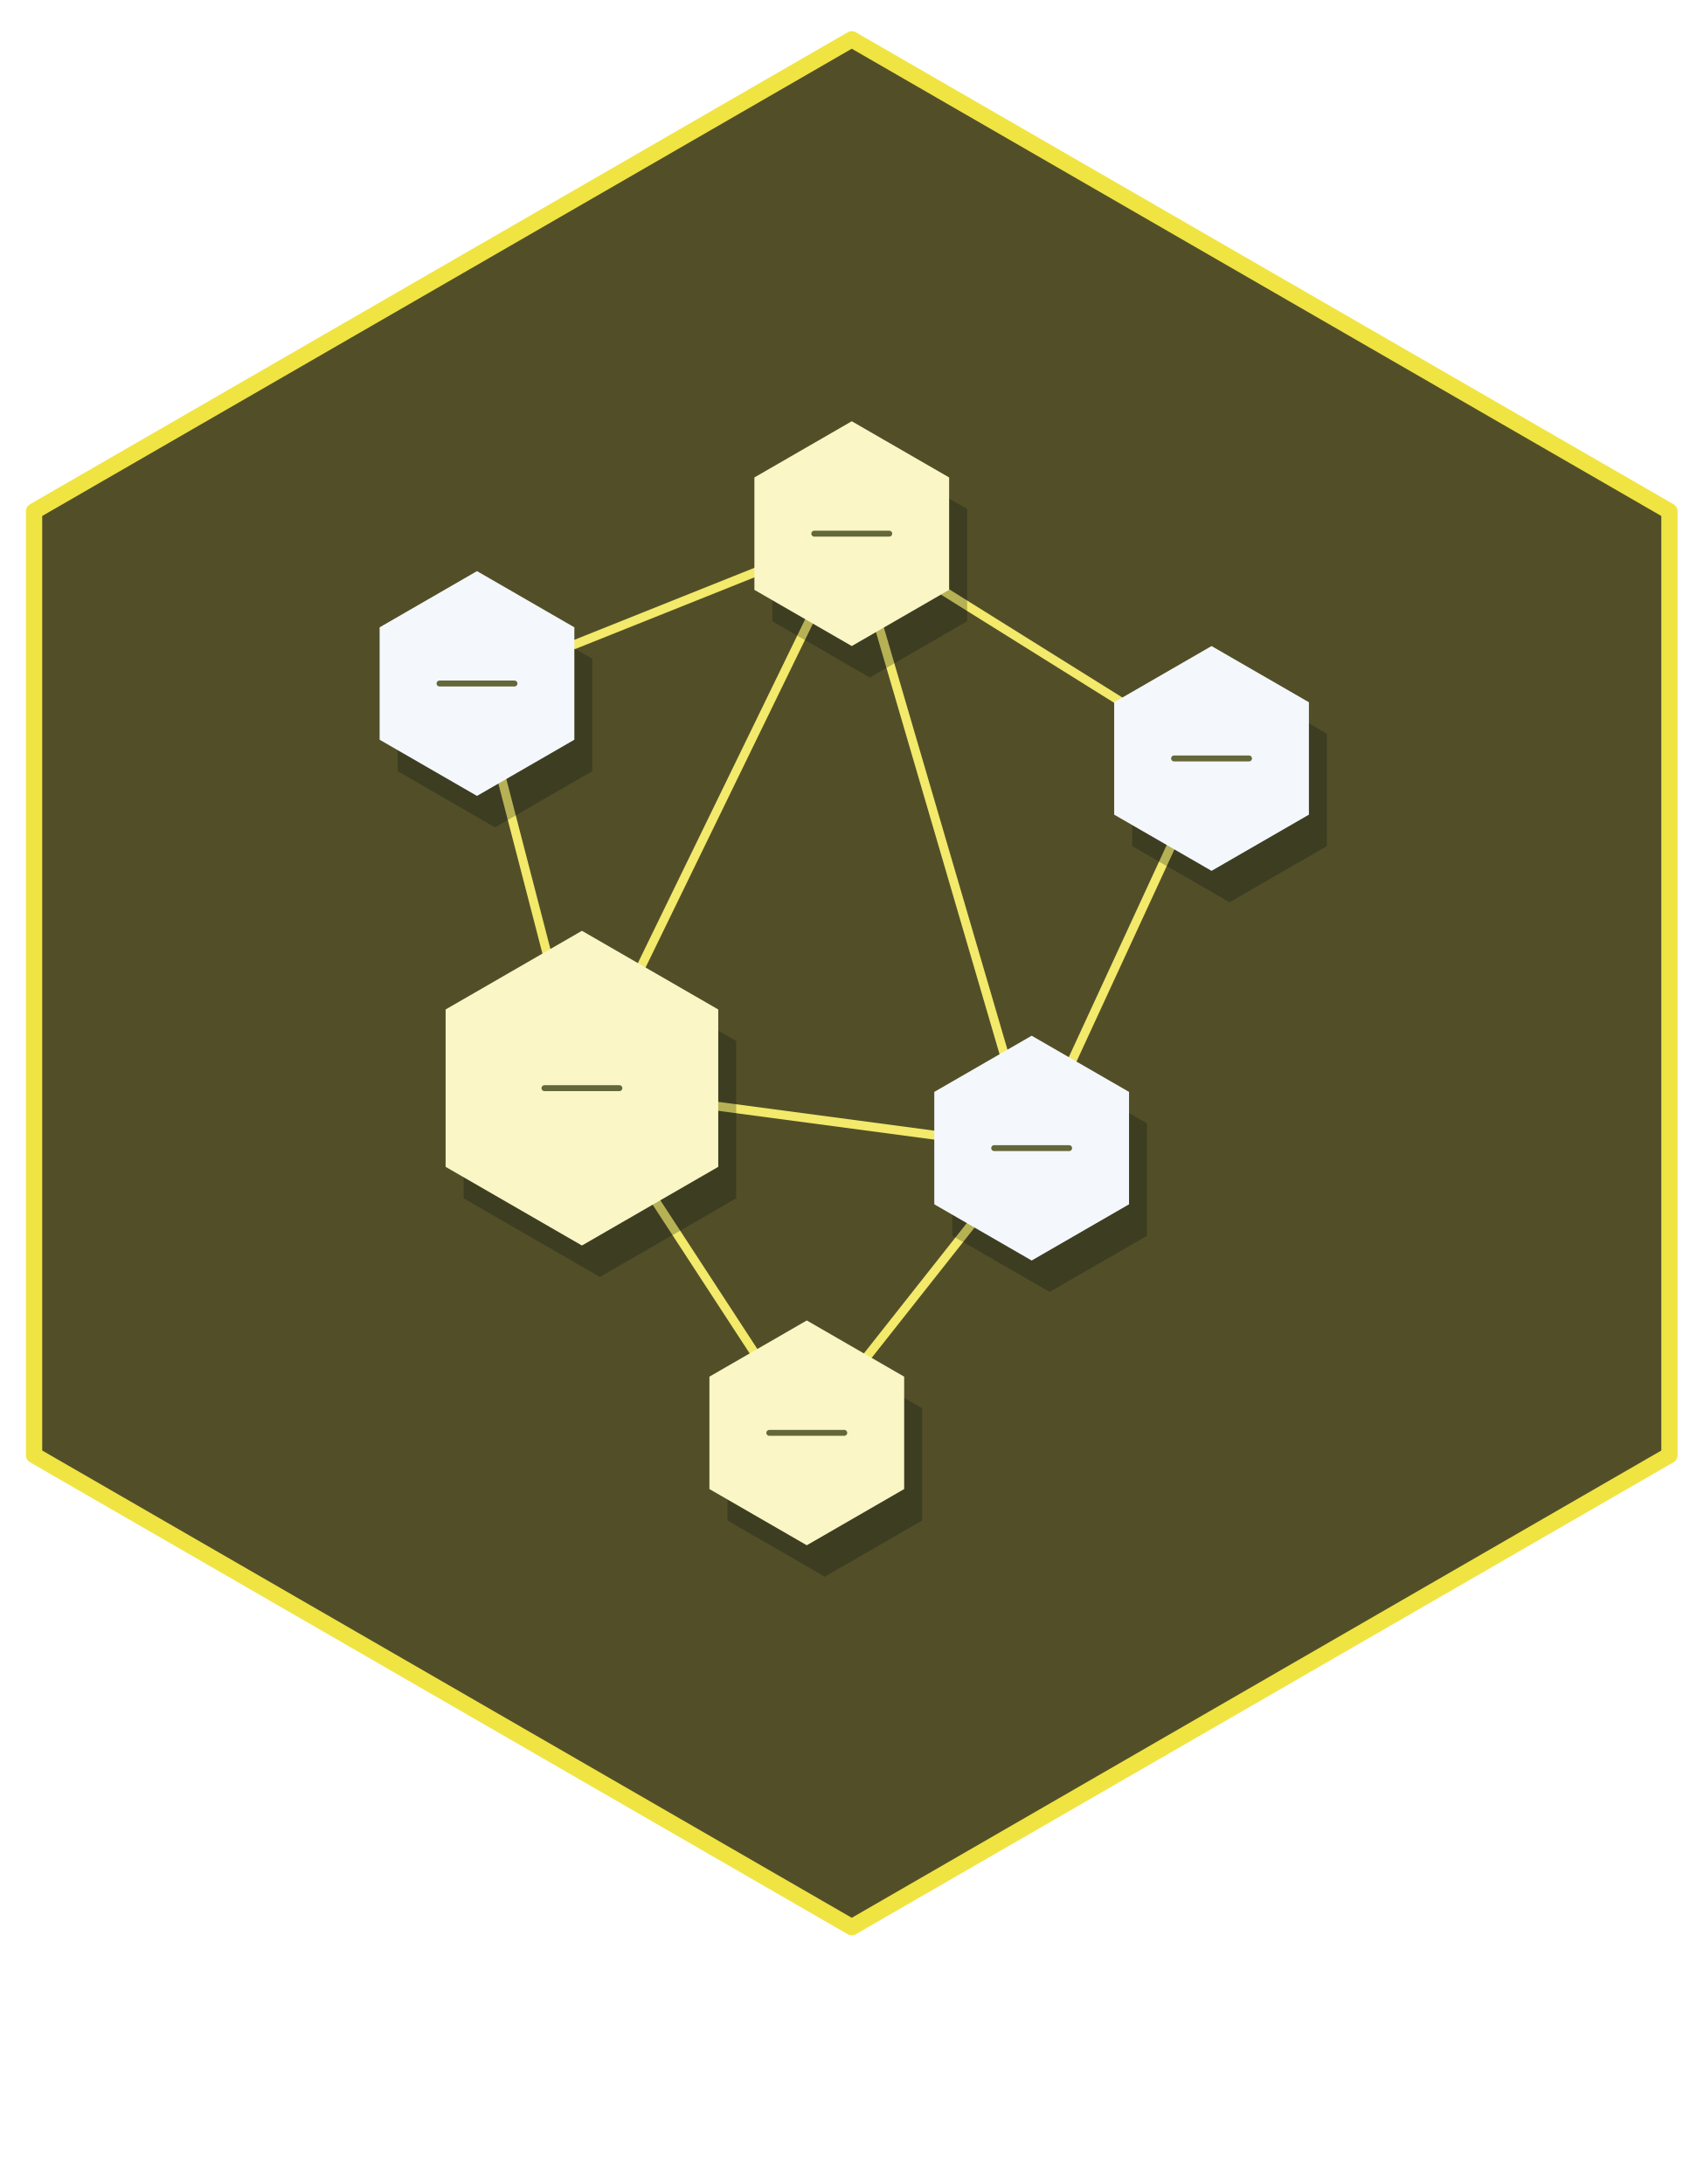
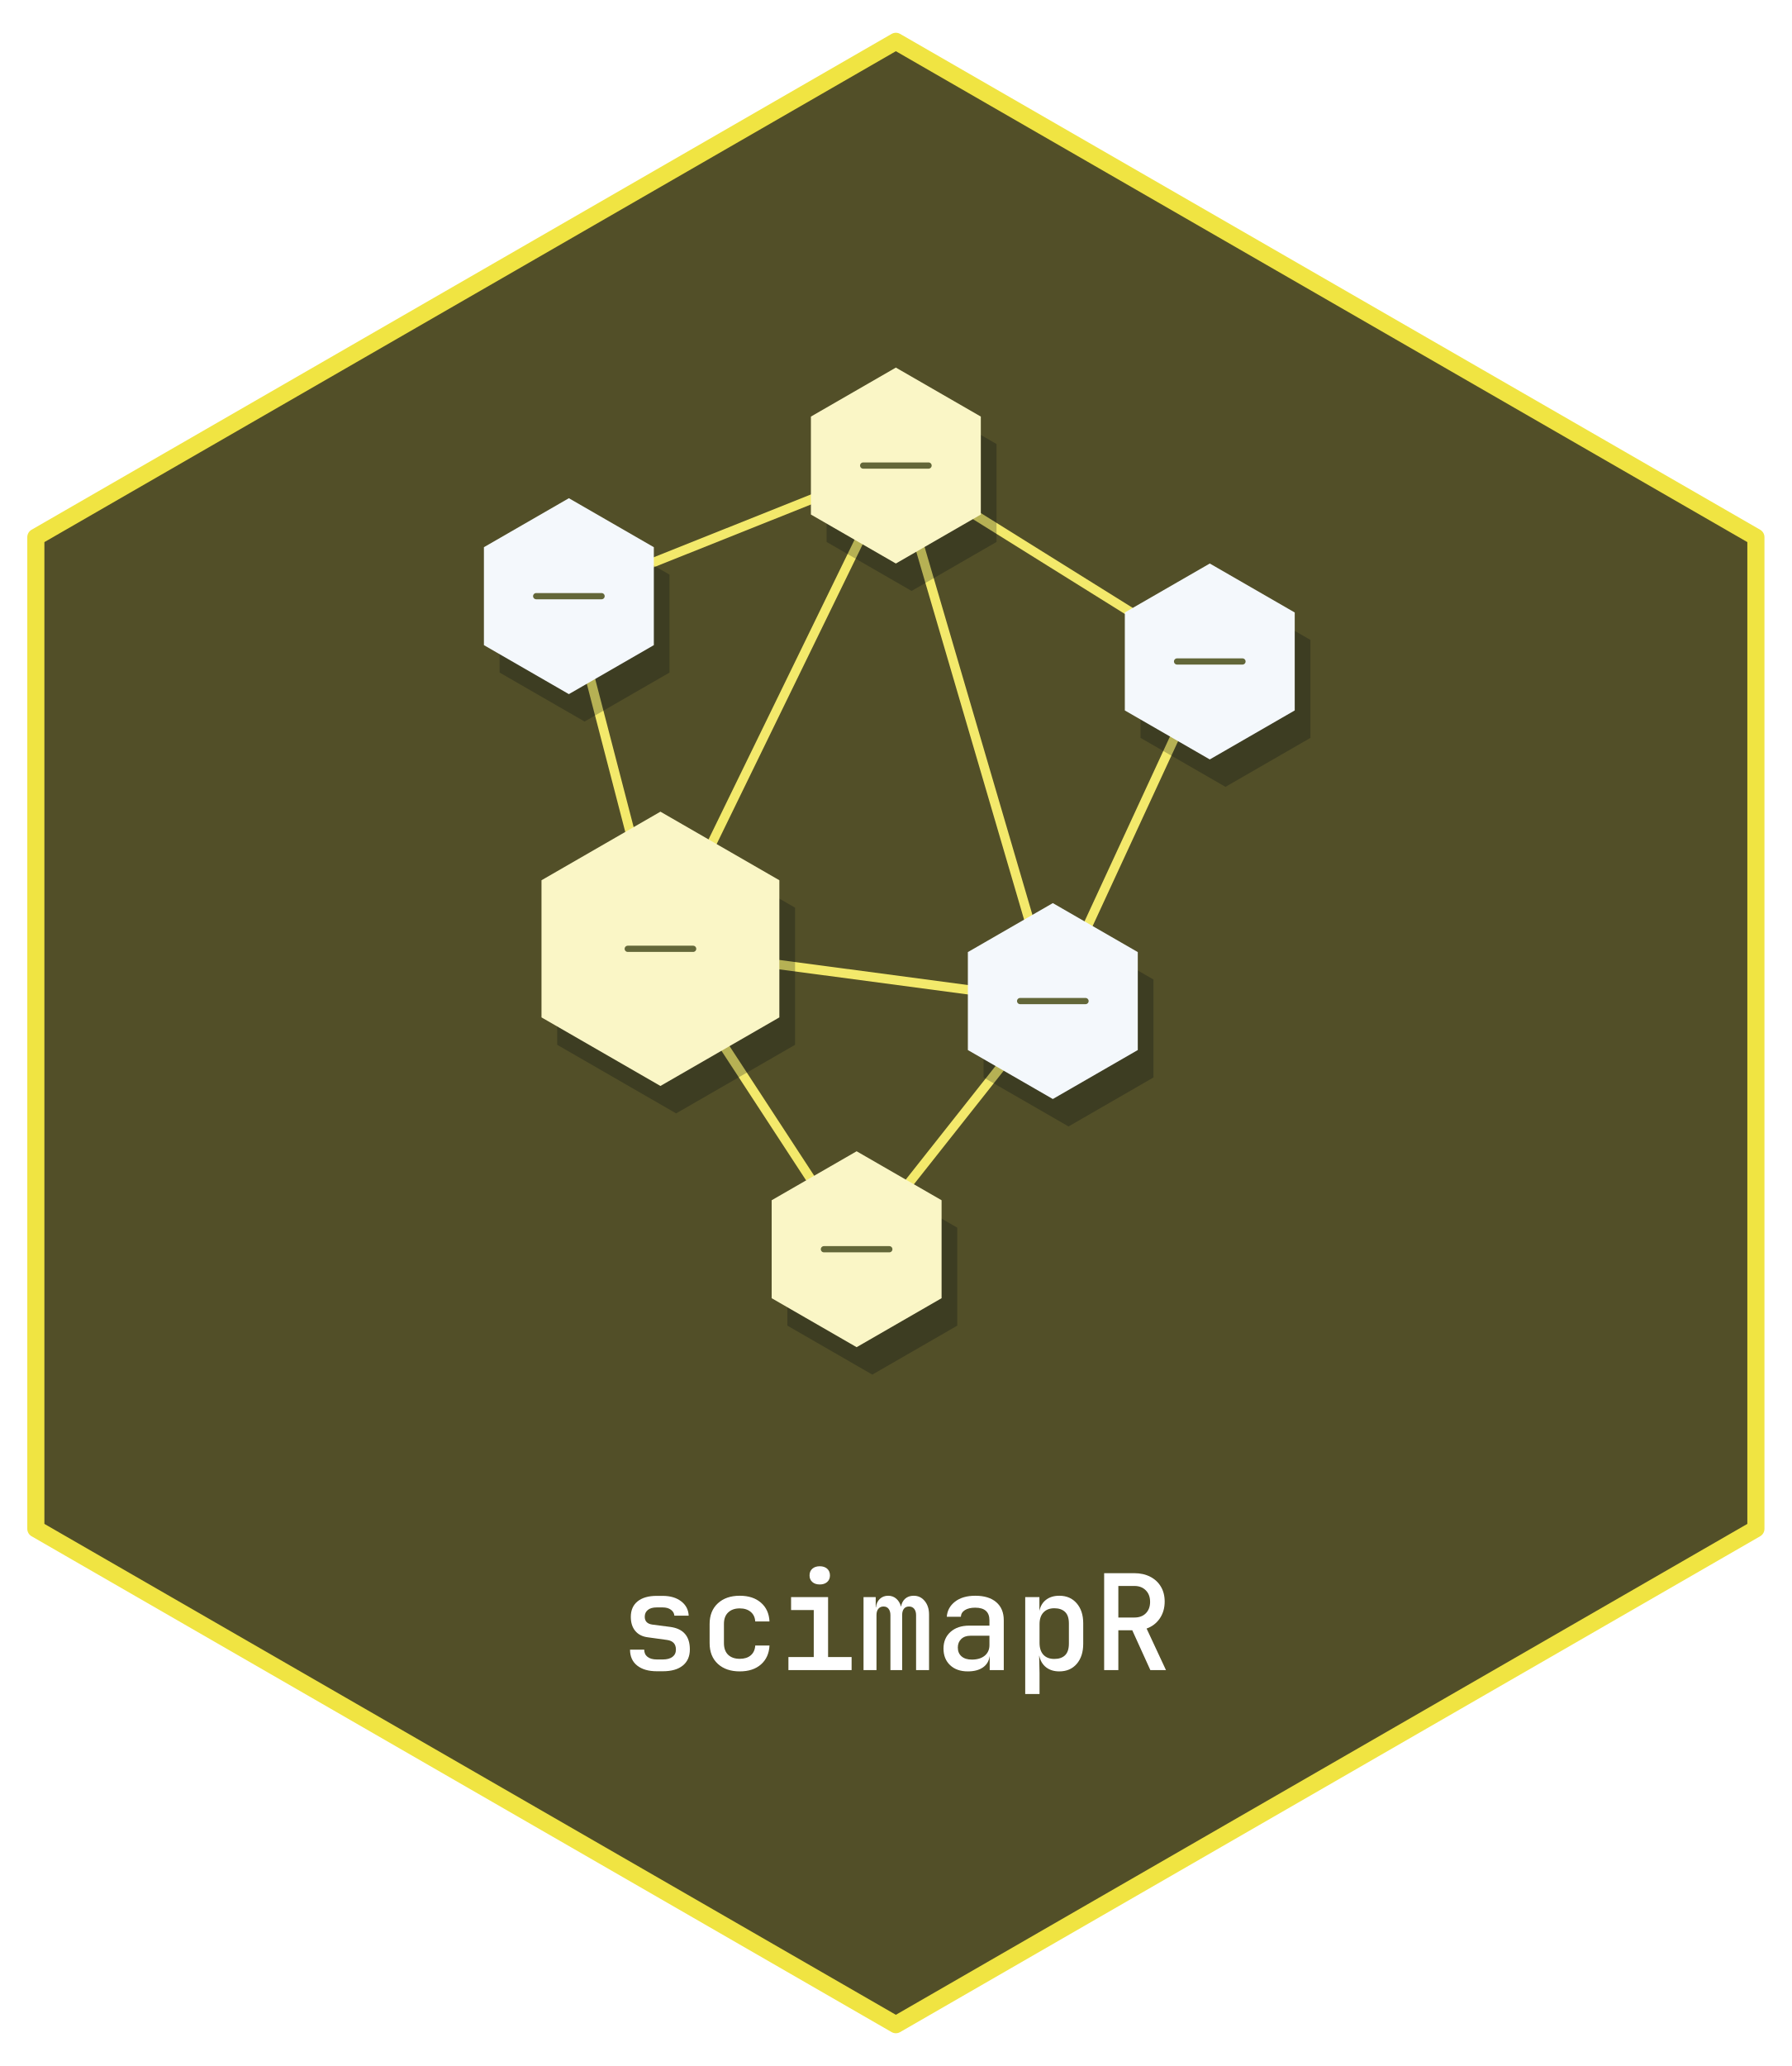
- <svg xmlns="http://www.w3.org/2000/svg" xmlns:xlink="http://www.w3.org/1999/xlink" width="432pt" height="554pt" viewBox="0 0 432 554">
+ <svg xmlns="http://www.w3.org/2000/svg" xmlns:xlink="http://www.w3.org/1999/xlink" width="432pt" height="498pt" viewBox="0 0 432 498">
  <defs>
    <g>
      <g id="glyph-0-0">
-         <path d="M 9.453 0.312 C 7.297 0.312 5.602 -0.176 4.375 -1.156 C 3.156 -2.133 2.547 -3.492 2.547 -5.234 L 6.188 -5.234 C 6.188 -4.441 6.469 -3.82 7.031 -3.375 C 7.602 -2.938 8.41 -2.719 9.453 -2.719 L 10.953 -2.719 C 12.016 -2.719 12.836 -2.938 13.422 -3.375 C 14.016 -3.82 14.312 -4.453 14.312 -5.266 C 14.312 -6.691 13.551 -7.508 12.031 -7.719 L 7.109 -8.391 C 5.723 -8.578 4.648 -9.129 3.891 -10.047 C 3.129 -10.961 2.75 -12.16 2.75 -13.641 C 2.75 -15.336 3.328 -16.656 4.484 -17.594 C 5.641 -18.531 7.273 -19 9.391 -19 L 10.906 -19 C 12.863 -19 14.445 -18.535 15.656 -17.609 C 16.863 -16.68 17.504 -15.457 17.578 -13.938 L 13.906 -13.938 C 13.863 -14.551 13.57 -15.055 13.031 -15.453 C 12.5 -15.848 11.789 -16.047 10.906 -16.047 L 9.391 -16.047 C 8.41 -16.047 7.656 -15.828 7.125 -15.391 C 6.594 -14.961 6.328 -14.391 6.328 -13.672 C 6.328 -12.516 6.973 -11.844 8.266 -11.656 L 12.891 -11.047 C 16.223 -10.598 17.891 -8.68 17.891 -5.297 C 17.891 -3.516 17.285 -2.133 16.078 -1.156 C 14.879 -0.176 13.172 0.312 10.953 0.312 Z M 9.453 0.312 " />
+         <path d="M 8.891 0.281 C 6.867 0.281 5.281 -0.176 4.125 -1.094 C 2.977 -2.008 2.406 -3.285 2.406 -4.922 L 5.828 -4.922 C 5.828 -4.18 6.094 -3.602 6.625 -3.188 C 7.156 -2.77 7.91 -2.562 8.891 -2.562 L 10.297 -2.562 C 11.305 -2.562 12.086 -2.77 12.641 -3.188 C 13.191 -3.602 13.469 -4.191 13.469 -4.953 C 13.469 -6.297 12.754 -7.066 11.328 -7.266 L 6.688 -7.906 C 5.383 -8.07 4.375 -8.586 3.656 -9.453 C 2.945 -10.316 2.594 -11.441 2.594 -12.828 C 2.594 -14.43 3.133 -15.676 4.219 -16.562 C 5.312 -17.445 6.848 -17.891 8.828 -17.891 L 10.266 -17.891 C 12.109 -17.891 13.598 -17.453 14.734 -16.578 C 15.879 -15.703 16.484 -14.551 16.547 -13.125 L 13.094 -13.125 C 13.051 -13.695 12.773 -14.172 12.266 -14.547 C 11.766 -14.922 11.098 -15.109 10.266 -15.109 L 8.828 -15.109 C 7.91 -15.109 7.203 -14.906 6.703 -14.5 C 6.203 -14.094 5.953 -13.547 5.953 -12.859 C 5.953 -11.773 6.562 -11.145 7.781 -10.969 L 12.125 -10.406 C 15.258 -9.977 16.828 -8.172 16.828 -4.984 C 16.828 -3.305 16.258 -2.008 15.125 -1.094 C 14 -0.176 12.391 0.281 10.297 0.281 Z M 8.891 0.281 " />
      </g>
      <g id="glyph-0-1">
-         <path d="M 10.469 0.344 C 8.133 0.344 6.266 -0.301 4.859 -1.594 C 3.453 -2.883 2.75 -4.656 2.75 -6.906 L 2.75 -11.797 C 2.75 -14.035 3.453 -15.801 4.859 -17.094 C 6.266 -18.395 8.133 -19.047 10.469 -19.047 C 12.738 -19.047 14.551 -18.453 15.906 -17.266 C 17.27 -16.086 18 -14.477 18.094 -12.438 L 14.453 -12.438 C 14.379 -13.508 13.984 -14.336 13.266 -14.922 C 12.555 -15.516 11.625 -15.812 10.469 -15.812 C 9.227 -15.812 8.242 -15.461 7.516 -14.766 C 6.785 -14.078 6.422 -13.098 6.422 -11.828 L 6.422 -6.906 C 6.422 -5.613 6.785 -4.617 7.516 -3.922 C 8.242 -3.234 9.227 -2.891 10.469 -2.891 C 11.645 -2.891 12.582 -3.18 13.281 -3.766 C 13.988 -4.359 14.379 -5.203 14.453 -6.297 L 18.094 -6.297 C 18 -4.254 17.27 -2.633 15.906 -1.438 C 14.551 -0.25 12.738 0.344 10.469 0.344 Z M 10.469 0.344 " />
+         <path d="M 9.859 0.312 C 7.66 0.312 5.898 -0.289 4.578 -1.5 C 3.254 -2.719 2.594 -4.383 2.594 -6.5 L 2.594 -11.109 C 2.594 -13.211 3.254 -14.875 4.578 -16.094 C 5.898 -17.312 7.66 -17.922 9.859 -17.922 C 11.992 -17.922 13.695 -17.363 14.969 -16.25 C 16.25 -15.145 16.938 -13.633 17.031 -11.719 L 13.594 -11.719 C 13.531 -12.719 13.16 -13.492 12.484 -14.047 C 11.816 -14.598 10.941 -14.875 9.859 -14.875 C 8.68 -14.875 7.75 -14.547 7.062 -13.891 C 6.383 -13.242 6.047 -12.328 6.047 -11.141 L 6.047 -6.5 C 6.047 -5.281 6.383 -4.344 7.062 -3.688 C 7.75 -3.039 8.68 -2.719 9.859 -2.719 C 10.961 -2.719 11.844 -2.992 12.5 -3.547 C 13.164 -4.109 13.531 -4.898 13.594 -5.922 L 17.031 -5.922 C 16.938 -4.004 16.25 -2.484 14.969 -1.359 C 13.695 -0.242 11.992 0.312 9.859 0.312 Z M 9.859 0.312 " />
      </g>
      <g id="glyph-0-2">
-         <path d="M 2.75 0 L 2.75 -3.328 L 9.25 -3.328 L 9.25 -15.375 L 3.438 -15.375 L 3.438 -18.703 L 12.922 -18.703 L 12.922 -3.328 L 18.938 -3.328 L 18.938 0 Z M 10.781 -21.938 C 9.988 -21.938 9.352 -22.145 8.875 -22.562 C 8.406 -22.977 8.172 -23.535 8.172 -24.234 C 8.172 -24.961 8.406 -25.535 8.875 -25.953 C 9.352 -26.379 9.988 -26.594 10.781 -26.594 C 11.57 -26.594 12.207 -26.379 12.688 -25.953 C 13.164 -25.535 13.406 -24.961 13.406 -24.234 C 13.406 -23.535 13.164 -22.977 12.688 -22.562 C 12.207 -22.145 11.57 -21.938 10.781 -21.938 Z M 10.781 -21.938 " />
+         <path d="M 2.594 0 L 2.594 -3.141 L 8.703 -3.141 L 8.703 -14.469 L 3.234 -14.469 L 3.234 -17.594 L 12.156 -17.594 L 12.156 -3.141 L 17.828 -3.141 L 17.828 0 Z M 10.156 -20.641 C 9.406 -20.641 8.805 -20.836 8.359 -21.234 C 7.91 -21.629 7.688 -22.156 7.688 -22.812 C 7.688 -23.5 7.91 -24.039 8.359 -24.438 C 8.805 -24.832 9.406 -25.031 10.156 -25.031 C 10.895 -25.031 11.488 -24.832 11.938 -24.438 C 12.383 -24.039 12.609 -23.5 12.609 -22.812 C 12.609 -22.156 12.383 -21.629 11.938 -21.234 C 11.488 -20.836 10.895 -20.641 10.156 -20.641 Z M 10.156 -20.641 " />
      </g>
      <g id="glyph-0-3">
-         <path d="M 1.797 0 L 1.797 -18.703 L 4.938 -18.703 L 4.938 -16.078 L 5 -16.078 C 5.094 -16.961 5.422 -17.676 5.984 -18.219 C 6.547 -18.77 7.258 -19.047 8.125 -19.047 C 8.938 -19.047 9.629 -18.789 10.203 -18.281 C 10.785 -17.77 11.191 -17.082 11.422 -16.219 C 11.555 -17.082 11.906 -17.77 12.469 -18.281 C 13.039 -18.789 13.77 -19.047 14.656 -19.047 C 15.812 -19.047 16.754 -18.598 17.484 -17.703 C 18.223 -16.805 18.594 -15.656 18.594 -14.25 L 18.594 0 L 15.266 0 L 15.266 -14.078 C 15.266 -14.754 15.102 -15.289 14.781 -15.688 C 14.469 -16.082 14.031 -16.281 13.469 -16.281 C 12.895 -16.281 12.457 -16.086 12.156 -15.703 C 11.852 -15.316 11.703 -14.785 11.703 -14.109 L 11.703 0 L 8.703 0 L 8.703 -14.078 C 8.703 -14.754 8.547 -15.289 8.234 -15.688 C 7.93 -16.082 7.5 -16.281 6.938 -16.281 C 6.375 -16.281 5.93 -16.086 5.609 -15.703 C 5.297 -15.316 5.141 -14.785 5.141 -14.109 L 5.141 0 Z M 1.797 0 " />
+         <path d="M 1.703 0 L 1.703 -17.594 L 4.641 -17.594 L 4.641 -15.141 L 4.703 -15.141 C 4.785 -15.973 5.094 -16.645 5.625 -17.156 C 6.164 -17.664 6.836 -17.922 7.641 -17.922 C 8.41 -17.922 9.066 -17.68 9.609 -17.203 C 10.16 -16.723 10.539 -16.078 10.75 -15.266 C 10.875 -16.078 11.203 -16.723 11.734 -17.203 C 12.273 -17.68 12.961 -17.922 13.797 -17.922 C 14.879 -17.922 15.766 -17.5 16.453 -16.656 C 17.148 -15.812 17.5 -14.727 17.5 -13.406 L 17.5 0 L 14.375 0 L 14.375 -13.25 C 14.375 -13.883 14.223 -14.391 13.922 -14.766 C 13.617 -15.141 13.203 -15.328 12.672 -15.328 C 12.141 -15.328 11.727 -15.145 11.438 -14.781 C 11.156 -14.414 11.016 -13.914 11.016 -13.281 L 11.016 0 L 8.188 0 L 8.188 -13.25 C 8.188 -13.883 8.039 -14.391 7.75 -14.766 C 7.469 -15.141 7.062 -15.328 6.531 -15.328 C 6 -15.328 5.582 -15.145 5.281 -14.781 C 4.977 -14.414 4.828 -13.914 4.828 -13.281 L 4.828 0 Z M 1.703 0 " />
      </g>
      <g id="glyph-0-4">
-         <path d="M 8.328 0.344 C 6.422 0.344 4.906 -0.191 3.781 -1.266 C 2.664 -2.348 2.109 -3.766 2.109 -5.516 C 2.109 -7.273 2.707 -8.691 3.906 -9.766 C 5.113 -10.848 6.711 -11.391 8.703 -11.391 L 13.875 -11.391 L 13.875 -12.75 C 13.875 -14.906 12.66 -15.984 10.234 -15.984 C 9.148 -15.984 8.273 -15.773 7.609 -15.359 C 6.953 -14.953 6.602 -14.391 6.562 -13.672 L 2.953 -13.672 C 3.066 -15.234 3.77 -16.52 5.062 -17.531 C 6.352 -18.539 8.086 -19.047 10.266 -19.047 C 12.578 -19.047 14.367 -18.492 15.641 -17.391 C 16.91 -16.285 17.547 -14.75 17.547 -12.781 L 17.547 0 L 13.938 0 L 13.938 -3.5 L 13.906 -3.5 C 13.75 -2.301 13.18 -1.359 12.203 -0.672 C 11.234 0.004 9.941 0.344 8.328 0.344 Z M 9.391 -2.688 C 10.766 -2.688 11.852 -3.02 12.656 -3.688 C 13.469 -4.352 13.875 -5.254 13.875 -6.391 L 13.875 -8.812 L 8.969 -8.812 C 8 -8.812 7.223 -8.523 6.641 -7.953 C 6.066 -7.391 5.781 -6.664 5.781 -5.781 C 5.781 -4.832 6.098 -4.078 6.734 -3.516 C 7.367 -2.961 8.254 -2.688 9.391 -2.688 Z M 9.391 -2.688 " />
+         <path d="M 7.844 0.312 C 6.051 0.312 4.625 -0.191 3.562 -1.203 C 2.508 -2.211 1.984 -3.539 1.984 -5.188 C 1.984 -6.852 2.547 -8.191 3.672 -9.203 C 4.805 -10.211 6.312 -10.719 8.188 -10.719 L 13.062 -10.719 L 13.062 -12 C 13.062 -14.031 11.914 -15.047 9.625 -15.047 C 8.602 -15.047 7.781 -14.852 7.156 -14.469 C 6.539 -14.082 6.211 -13.547 6.172 -12.859 L 2.781 -12.859 C 2.883 -14.336 3.547 -15.551 4.766 -16.5 C 5.984 -17.445 7.613 -17.922 9.656 -17.922 C 11.832 -17.922 13.52 -17.398 14.719 -16.359 C 15.914 -15.328 16.516 -13.883 16.516 -12.031 L 16.516 0 L 13.125 0 L 13.125 -3.297 L 13.094 -3.297 C 12.938 -2.16 12.398 -1.273 11.484 -0.641 C 10.566 -0.004 9.352 0.312 7.844 0.312 Z M 8.828 -2.531 C 10.129 -2.531 11.16 -2.844 11.922 -3.469 C 12.68 -4.102 13.062 -4.953 13.062 -6.016 L 13.062 -8.281 L 8.453 -8.281 C 7.535 -8.281 6.801 -8.016 6.25 -7.484 C 5.707 -6.953 5.438 -6.27 5.438 -5.438 C 5.438 -4.539 5.734 -3.832 6.328 -3.312 C 6.93 -2.789 7.766 -2.531 8.828 -2.531 Z M 8.828 -2.531 " />
      </g>
      <g id="glyph-0-5">
-         <path d="M 2.859 6.125 L 2.859 -18.703 L 6.5 -18.703 L 6.5 -15.156 C 6.75 -16.383 7.316 -17.336 8.203 -18.016 C 9.098 -18.703 10.227 -19.047 11.594 -19.047 C 13.445 -19.047 14.93 -18.406 16.047 -17.125 C 17.16 -15.844 17.719 -14.133 17.719 -12 L 17.719 -6.734 C 17.719 -4.578 17.16 -2.859 16.047 -1.578 C 14.93 -0.297 13.445 0.344 11.594 0.344 C 10.227 0.344 9.094 -0.008 8.188 -0.719 C 7.281 -1.438 6.703 -2.422 6.453 -3.672 L 6.422 -3.672 L 6.531 0.781 L 6.531 6.125 Z M 10.297 -2.859 C 11.473 -2.859 12.391 -3.164 13.047 -3.781 C 13.711 -4.406 14.047 -5.41 14.047 -6.797 L 14.047 -11.938 C 14.047 -13.289 13.711 -14.281 13.047 -14.906 C 12.391 -15.531 11.473 -15.844 10.297 -15.844 C 9.117 -15.844 8.195 -15.484 7.531 -14.766 C 6.863 -14.055 6.531 -13.055 6.531 -11.766 L 6.531 -6.969 C 6.531 -5.656 6.863 -4.641 7.531 -3.922 C 8.195 -3.211 9.117 -2.859 10.297 -2.859 Z M 10.297 -2.859 " />
+         <path d="M 2.688 5.766 L 2.688 -17.594 L 6.109 -17.594 L 6.109 -14.266 C 6.348 -15.422 6.883 -16.316 7.719 -16.953 C 8.562 -17.598 9.625 -17.922 10.906 -17.922 C 12.656 -17.922 14.051 -17.316 15.094 -16.109 C 16.145 -14.898 16.672 -13.297 16.672 -11.297 L 16.672 -6.344 C 16.672 -4.312 16.145 -2.691 15.094 -1.484 C 14.051 -0.285 12.656 0.312 10.906 0.312 C 9.625 0.312 8.555 -0.02 7.703 -0.688 C 6.859 -1.363 6.316 -2.285 6.078 -3.453 L 6.047 -3.453 L 6.141 0.734 L 6.141 5.766 Z M 9.703 -2.688 C 10.805 -2.688 11.664 -2.977 12.281 -3.562 C 12.906 -4.156 13.219 -5.102 13.219 -6.406 L 13.219 -11.234 C 13.219 -12.516 12.906 -13.445 12.281 -14.031 C 11.664 -14.613 10.805 -14.906 9.703 -14.906 C 8.586 -14.906 7.711 -14.566 7.078 -13.891 C 6.453 -13.223 6.141 -12.285 6.141 -11.078 L 6.141 -6.562 C 6.141 -5.32 6.453 -4.363 7.078 -3.688 C 7.711 -3.02 8.586 -2.688 9.703 -2.688 Z M 9.703 -2.688 " />
      </g>
      <g id="glyph-0-6">
-         <path d="M 2.891 0 L 2.891 -24.812 L 10.641 -24.812 C 12.18 -24.812 13.535 -24.508 14.703 -23.906 C 15.867 -23.312 16.773 -22.469 17.422 -21.375 C 18.066 -20.289 18.391 -19.016 18.391 -17.547 C 18.391 -15.891 17.969 -14.445 17.125 -13.219 C 16.289 -12 15.172 -11.141 13.766 -10.641 L 18.734 0 L 14.719 0 L 10.094 -10.203 L 6.531 -10.203 L 6.531 0 Z M 6.531 -13.469 L 10.641 -13.469 C 11.867 -13.469 12.844 -13.828 13.562 -14.547 C 14.289 -15.273 14.656 -16.25 14.656 -17.469 C 14.656 -18.719 14.285 -19.711 13.547 -20.453 C 12.805 -21.191 11.836 -21.562 10.641 -21.562 L 6.531 -21.562 Z M 6.531 -13.469 " />
+         <path d="M 2.719 0 L 2.719 -23.359 L 10.016 -23.359 C 11.461 -23.359 12.734 -23.07 13.828 -22.5 C 14.93 -21.938 15.785 -21.145 16.391 -20.125 C 17.004 -19.102 17.312 -17.898 17.312 -16.516 C 17.312 -14.953 16.914 -13.594 16.125 -12.438 C 15.332 -11.289 14.273 -10.484 12.953 -10.016 L 17.625 0 L 13.859 0 L 9.5 -9.594 L 6.141 -9.594 L 6.141 0 Z M 6.141 -12.672 L 10.016 -12.672 C 11.172 -12.672 12.086 -13.008 12.766 -13.688 C 13.453 -14.375 13.797 -15.297 13.797 -16.453 C 13.797 -17.617 13.445 -18.547 12.75 -19.234 C 12.062 -19.93 11.148 -20.281 10.016 -20.281 L 6.141 -20.281 Z M 6.141 -12.672 " />
      </g>
    </g>
  </defs>
-   <path fill-rule="nonzero" fill="rgb(32.157%, 30.98%, 15.686%)" fill-opacity="1" stroke-width="4.125" stroke-linecap="round" stroke-linejoin="round" stroke="rgb(94.118%, 89.412%, 25.882%)" stroke-opacity="1" stroke-miterlimit="10" d="M 216 9.977 L 423.359 129.695 L 423.359 369.133 L 216 488.855 L 8.641 369.133 L 8.641 129.695 Z M 216 9.977 " />
-   <path fill="none" stroke-width="2.25" stroke-linecap="round" stroke-linejoin="round" stroke="rgb(95.294%, 91.373%, 41.961%)" stroke-opacity="1" stroke-miterlimit="10" d="M 120.961 173.383 L 216 135.367 " />
-   <path fill="none" stroke-width="2.25" stroke-linecap="round" stroke-linejoin="round" stroke="rgb(95.294%, 91.373%, 41.961%)" stroke-opacity="1" stroke-miterlimit="10" d="M 216 135.367 L 307.238 192.391 " />
-   <path fill="none" stroke-width="2.25" stroke-linecap="round" stroke-linejoin="round" stroke="rgb(95.294%, 91.373%, 41.961%)" stroke-opacity="1" stroke-miterlimit="10" d="M 120.961 173.383 L 147.57 276.027 " />
-   <path fill="none" stroke-width="2.25" stroke-linecap="round" stroke-linejoin="round" stroke="rgb(95.294%, 91.373%, 41.961%)" stroke-opacity="1" stroke-miterlimit="10" d="M 216 135.367 L 147.57 276.027 " />
-   <path fill="none" stroke-width="2.25" stroke-linecap="round" stroke-linejoin="round" stroke="rgb(95.294%, 91.373%, 41.961%)" stroke-opacity="1" stroke-miterlimit="10" d="M 307.238 192.391 L 261.621 291.234 " />
-   <path fill="none" stroke-width="2.25" stroke-linecap="round" stroke-linejoin="round" stroke="rgb(95.294%, 91.373%, 41.961%)" stroke-opacity="1" stroke-miterlimit="10" d="M 147.57 276.027 L 261.621 291.234 " />
-   <path fill="none" stroke-width="2.25" stroke-linecap="round" stroke-linejoin="round" stroke="rgb(95.294%, 91.373%, 41.961%)" stroke-opacity="1" stroke-miterlimit="10" d="M 147.57 276.027 L 204.594 363.465 " />
-   <path fill="none" stroke-width="2.25" stroke-linecap="round" stroke-linejoin="round" stroke="rgb(95.294%, 91.373%, 41.961%)" stroke-opacity="1" stroke-miterlimit="10" d="M 261.621 291.234 L 204.594 363.465 " />
-   <path fill="none" stroke-width="2.25" stroke-linecap="round" stroke-linejoin="round" stroke="rgb(95.294%, 91.373%, 41.961%)" stroke-opacity="1" stroke-miterlimit="10" d="M 216 135.367 L 261.621 291.234 " />
-   <path fill-rule="nonzero" fill="rgb(1.176%, 3.922%, 7.059%)" fill-opacity="0.251" d="M 125.523 152.855 L 100.828 167.109 L 100.828 195.621 L 125.523 209.879 L 150.215 195.621 L 150.215 167.109 Z M 125.523 152.855 " />
-   <path fill-rule="nonzero" fill="rgb(95.686%, 97.255%, 98.824%)" fill-opacity="1" d="M 120.961 144.871 L 96.27 159.129 L 96.27 187.641 L 120.961 201.895 L 145.652 187.641 L 145.652 159.129 Z M 120.961 144.871 " />
-   <path fill="none" stroke-width="1.5" stroke-linecap="round" stroke-linejoin="round" stroke="rgb(38.824%, 40.392%, 22.353%)" stroke-opacity="1" stroke-miterlimit="10" d="M 111.457 173.383 L 130.465 173.383 " />
-   <path fill-rule="nonzero" fill="rgb(1.176%, 3.922%, 7.059%)" fill-opacity="0.251" d="M 220.562 114.84 L 195.871 129.094 L 195.871 157.605 L 220.562 171.863 L 245.254 157.605 L 245.254 129.094 Z M 220.562 114.84 " />
-   <path fill-rule="nonzero" fill="rgb(98.039%, 96.471%, 77.647%)" fill-opacity="1" d="M 216 106.855 L 191.309 121.109 L 191.309 149.625 L 216 163.879 L 240.691 149.625 L 240.691 121.109 Z M 216 106.855 " />
-   <path fill="none" stroke-width="1.5" stroke-linecap="round" stroke-linejoin="round" stroke="rgb(38.824%, 40.392%, 22.353%)" stroke-opacity="1" stroke-miterlimit="10" d="M 206.496 135.367 L 225.504 135.367 " />
-   <path fill-rule="nonzero" fill="rgb(1.176%, 3.922%, 7.059%)" fill-opacity="0.251" d="M 311.801 171.863 L 287.109 186.117 L 287.109 214.629 L 311.801 228.887 L 336.492 214.629 L 336.492 186.117 Z M 311.801 171.863 " />
-   <path fill-rule="nonzero" fill="rgb(95.686%, 97.255%, 98.824%)" fill-opacity="1" d="M 307.238 163.879 L 282.547 178.137 L 282.547 206.648 L 307.238 220.902 L 331.93 206.648 L 331.93 178.137 Z M 307.238 163.879 " />
-   <path fill="none" stroke-width="1.5" stroke-linecap="round" stroke-linejoin="round" stroke="rgb(38.824%, 40.392%, 22.353%)" stroke-opacity="1" stroke-miterlimit="10" d="M 297.734 192.391 L 316.742 192.391 " />
-   <path fill-rule="nonzero" fill="rgb(1.176%, 3.922%, 7.059%)" fill-opacity="0.251" d="M 152.133 244.094 L 117.562 264.051 L 117.562 303.969 L 152.133 323.926 L 186.703 303.969 L 186.703 264.051 Z M 152.133 244.094 " />
-   <path fill-rule="nonzero" fill="rgb(98.039%, 96.471%, 77.647%)" fill-opacity="1" d="M 147.57 236.109 L 113.004 256.066 L 113.004 295.984 L 147.57 315.941 L 182.141 295.984 L 182.141 256.066 Z M 147.57 236.109 " />
-   <path fill="none" stroke-width="1.5" stroke-linecap="round" stroke-linejoin="round" stroke="rgb(38.824%, 40.392%, 22.353%)" stroke-opacity="1" stroke-miterlimit="10" d="M 138.066 276.027 L 157.074 276.027 " />
-   <path fill-rule="nonzero" fill="rgb(1.176%, 3.922%, 7.059%)" fill-opacity="0.251" d="M 266.18 270.703 L 241.488 284.961 L 241.488 313.473 L 266.18 327.727 L 290.875 313.473 L 290.875 284.961 Z M 266.18 270.703 " />
-   <path fill-rule="nonzero" fill="rgb(95.686%, 97.255%, 98.824%)" fill-opacity="1" d="M 261.621 262.723 L 236.926 276.977 L 236.926 305.488 L 261.621 319.746 L 286.312 305.488 L 286.312 276.977 Z M 261.621 262.723 " />
-   <path fill="none" stroke-width="1.5" stroke-linecap="round" stroke-linejoin="round" stroke="rgb(38.824%, 40.392%, 22.353%)" stroke-opacity="1" stroke-miterlimit="10" d="M 252.113 291.234 L 271.125 291.234 " />
-   <path fill-rule="nonzero" fill="rgb(1.176%, 3.922%, 7.059%)" fill-opacity="0.251" d="M 209.156 342.934 L 184.465 357.191 L 184.465 385.703 L 209.156 399.957 L 233.848 385.703 L 233.848 357.191 Z M 209.156 342.934 " />
-   <path fill-rule="nonzero" fill="rgb(98.039%, 96.471%, 77.647%)" fill-opacity="1" d="M 204.594 334.953 L 179.902 349.207 L 179.902 377.719 L 204.594 391.977 L 229.289 377.719 L 229.289 349.207 Z M 204.594 334.953 " />
-   <path fill="none" stroke-width="1.5" stroke-linecap="round" stroke-linejoin="round" stroke="rgb(38.824%, 40.392%, 22.353%)" stroke-opacity="1" stroke-miterlimit="10" d="M 195.09 363.465 L 214.098 363.465 " />
+   <path fill-rule="nonzero" fill="rgb(32.157%, 30.98%, 15.686%)" fill-opacity="1" stroke-width="4.125" stroke-linecap="round" stroke-linejoin="round" stroke="rgb(94.118%, 89.412%, 25.882%)" stroke-opacity="1" stroke-miterlimit="10" d="M 216 9.961 L 423.359 129.48 L 423.359 368.52 L 216 488.039 L 8.641 368.52 L 8.641 129.48 Z M 216 9.961 " />
+   <path fill="none" stroke-width="2.25" stroke-linecap="round" stroke-linejoin="round" stroke="rgb(95.294%, 91.373%, 41.961%)" stroke-opacity="1" stroke-miterlimit="10" d="M 137.16 143.703 L 216 112.219 " />
+   <path fill="none" stroke-width="2.25" stroke-linecap="round" stroke-linejoin="round" stroke="rgb(95.294%, 91.373%, 41.961%)" stroke-opacity="1" stroke-miterlimit="10" d="M 216 112.219 L 291.688 159.445 " />
+   <path fill="none" stroke-width="2.25" stroke-linecap="round" stroke-linejoin="round" stroke="rgb(95.294%, 91.373%, 41.961%)" stroke-opacity="1" stroke-miterlimit="10" d="M 137.16 143.703 L 159.234 228.707 " />
+   <path fill="none" stroke-width="2.25" stroke-linecap="round" stroke-linejoin="round" stroke="rgb(95.294%, 91.373%, 41.961%)" stroke-opacity="1" stroke-miterlimit="10" d="M 216 112.219 L 159.234 228.707 " />
+   <path fill="none" stroke-width="2.25" stroke-linecap="round" stroke-linejoin="round" stroke="rgb(95.294%, 91.373%, 41.961%)" stroke-opacity="1" stroke-miterlimit="10" d="M 291.688 159.445 L 253.844 241.301 " />
+   <path fill="none" stroke-width="2.25" stroke-linecap="round" stroke-linejoin="round" stroke="rgb(95.294%, 91.373%, 41.961%)" stroke-opacity="1" stroke-miterlimit="10" d="M 159.234 228.707 L 253.844 241.301 " />
+   <path fill="none" stroke-width="2.25" stroke-linecap="round" stroke-linejoin="round" stroke="rgb(95.294%, 91.373%, 41.961%)" stroke-opacity="1" stroke-miterlimit="10" d="M 159.234 228.707 L 206.539 301.121 " />
+   <path fill="none" stroke-width="2.25" stroke-linecap="round" stroke-linejoin="round" stroke="rgb(95.294%, 91.373%, 41.961%)" stroke-opacity="1" stroke-miterlimit="10" d="M 253.844 241.301 L 206.539 301.121 " />
+   <path fill="none" stroke-width="2.25" stroke-linecap="round" stroke-linejoin="round" stroke="rgb(95.294%, 91.373%, 41.961%)" stroke-opacity="1" stroke-miterlimit="10" d="M 216 112.219 L 253.844 241.301 " />
+   <path fill-rule="nonzero" fill="rgb(1.176%, 3.922%, 7.059%)" fill-opacity="0.251" d="M 140.945 126.703 L 120.461 138.508 L 120.461 162.121 L 140.945 173.926 L 161.426 162.121 L 161.426 138.508 Z M 140.945 126.703 " />
+   <path fill-rule="nonzero" fill="rgb(95.686%, 97.255%, 98.824%)" fill-opacity="1" d="M 137.16 120.09 L 116.676 131.898 L 116.676 155.508 L 137.16 167.316 L 157.645 155.508 L 157.645 131.898 Z M 137.16 120.09 " />
+   <path fill="none" stroke-width="1.5" stroke-linecap="round" stroke-linejoin="round" stroke="rgb(38.824%, 40.392%, 22.353%)" stroke-opacity="1" stroke-miterlimit="10" d="M 129.277 143.703 L 145.043 143.703 " />
+   <path fill-rule="nonzero" fill="rgb(1.176%, 3.922%, 7.059%)" fill-opacity="0.251" d="M 219.785 95.219 L 199.301 107.023 L 199.301 130.637 L 219.785 142.445 L 240.266 130.637 L 240.266 107.023 Z M 219.785 95.219 " />
+   <path fill-rule="nonzero" fill="rgb(98.039%, 96.471%, 77.647%)" fill-opacity="1" d="M 216 88.605 L 195.516 100.414 L 195.516 124.027 L 216 135.832 L 236.484 124.027 L 236.484 100.414 Z M 216 88.605 " />
+   <path fill="none" stroke-width="1.5" stroke-linecap="round" stroke-linejoin="round" stroke="rgb(38.824%, 40.392%, 22.353%)" stroke-opacity="1" stroke-miterlimit="10" d="M 208.117 112.219 L 223.883 112.219 " />
+   <path fill-rule="nonzero" fill="rgb(1.176%, 3.922%, 7.059%)" fill-opacity="0.251" d="M 295.473 142.445 L 274.988 154.25 L 274.988 177.863 L 295.473 189.668 L 315.953 177.863 L 315.953 154.25 Z M 295.473 142.445 " />
+   <path fill-rule="nonzero" fill="rgb(95.686%, 97.255%, 98.824%)" fill-opacity="1" d="M 291.688 135.832 L 271.203 147.637 L 271.203 171.25 L 291.688 183.059 L 312.168 171.25 L 312.168 147.637 Z M 291.688 135.832 " />
+   <path fill="none" stroke-width="1.5" stroke-linecap="round" stroke-linejoin="round" stroke="rgb(38.824%, 40.392%, 22.353%)" stroke-opacity="1" stroke-miterlimit="10" d="M 283.801 159.445 L 299.57 159.445 " />
+   <path fill-rule="nonzero" fill="rgb(1.176%, 3.922%, 7.059%)" fill-opacity="0.251" d="M 163.02 202.262 L 134.344 218.793 L 134.344 251.848 L 163.02 268.379 L 191.695 251.848 L 191.695 218.793 Z M 163.02 202.262 " />
+   <path fill-rule="nonzero" fill="rgb(98.039%, 96.471%, 77.647%)" fill-opacity="1" d="M 159.234 195.652 L 130.559 212.18 L 130.559 245.238 L 159.234 261.766 L 187.91 245.238 L 187.91 212.18 Z M 159.234 195.652 " />
+   <path fill="none" stroke-width="1.5" stroke-linecap="round" stroke-linejoin="round" stroke="rgb(38.824%, 40.392%, 22.353%)" stroke-opacity="1" stroke-miterlimit="10" d="M 151.352 228.707 L 167.121 228.707 " />
+   <path fill-rule="nonzero" fill="rgb(1.176%, 3.922%, 7.059%)" fill-opacity="0.251" d="M 257.629 224.301 L 237.145 236.105 L 237.145 259.719 L 257.629 271.527 L 278.109 259.719 L 278.109 236.105 Z M 257.629 224.301 " />
+   <path fill-rule="nonzero" fill="rgb(95.686%, 97.255%, 98.824%)" fill-opacity="1" d="M 253.844 217.688 L 233.359 229.496 L 233.359 253.109 L 253.844 264.914 L 274.328 253.109 L 274.328 229.496 Z M 253.844 217.688 " />
+   <path fill="none" stroke-width="1.5" stroke-linecap="round" stroke-linejoin="round" stroke="rgb(38.824%, 40.392%, 22.353%)" stroke-opacity="1" stroke-miterlimit="10" d="M 245.961 241.301 L 261.727 241.301 " />
+   <path fill-rule="nonzero" fill="rgb(1.176%, 3.922%, 7.059%)" fill-opacity="0.251" d="M 210.324 284.121 L 189.84 295.926 L 189.84 319.539 L 210.324 331.344 L 230.809 319.539 L 230.809 295.926 Z M 210.324 284.121 " />
+   <path fill-rule="nonzero" fill="rgb(98.039%, 96.471%, 77.647%)" fill-opacity="1" d="M 206.539 277.508 L 186.055 289.312 L 186.055 312.926 L 206.539 324.734 L 227.023 312.926 L 227.023 289.312 Z M 206.539 277.508 " />
+   <path fill="none" stroke-width="1.5" stroke-linecap="round" stroke-linejoin="round" stroke="rgb(38.824%, 40.392%, 22.353%)" stroke-opacity="1" stroke-miterlimit="10" d="M 198.656 301.121 L 214.422 301.121 " />
  <g fill="rgb(100%, 100%, 100%)" fill-opacity="1">
-     <use xlink:href="#glyph-0-0" x="146" y="541.352" />
-     <use xlink:href="#glyph-0-1" x="166" y="541.352" />
-     <use xlink:href="#glyph-0-2" x="186" y="541.352" />
-     <use xlink:href="#glyph-0-3" x="206" y="541.352" />
-     <use xlink:href="#glyph-0-4" x="226" y="541.352" />
-     <use xlink:href="#glyph-0-5" x="246" y="541.352" />
-     <use xlink:href="#glyph-0-6" x="266" y="541.352" />
+     <use xlink:href="#glyph-0-0" x="149.5" y="402.569" />
+     <use xlink:href="#glyph-0-1" x="168.5" y="402.569" />
+     <use xlink:href="#glyph-0-2" x="187.5" y="402.569" />
+     <use xlink:href="#glyph-0-3" x="206.5" y="402.569" />
+     <use xlink:href="#glyph-0-4" x="225.5" y="402.569" />
+     <use xlink:href="#glyph-0-5" x="244.5" y="402.569" />
+     <use xlink:href="#glyph-0-6" x="263.5" y="402.569" />
  </g>
</svg>
